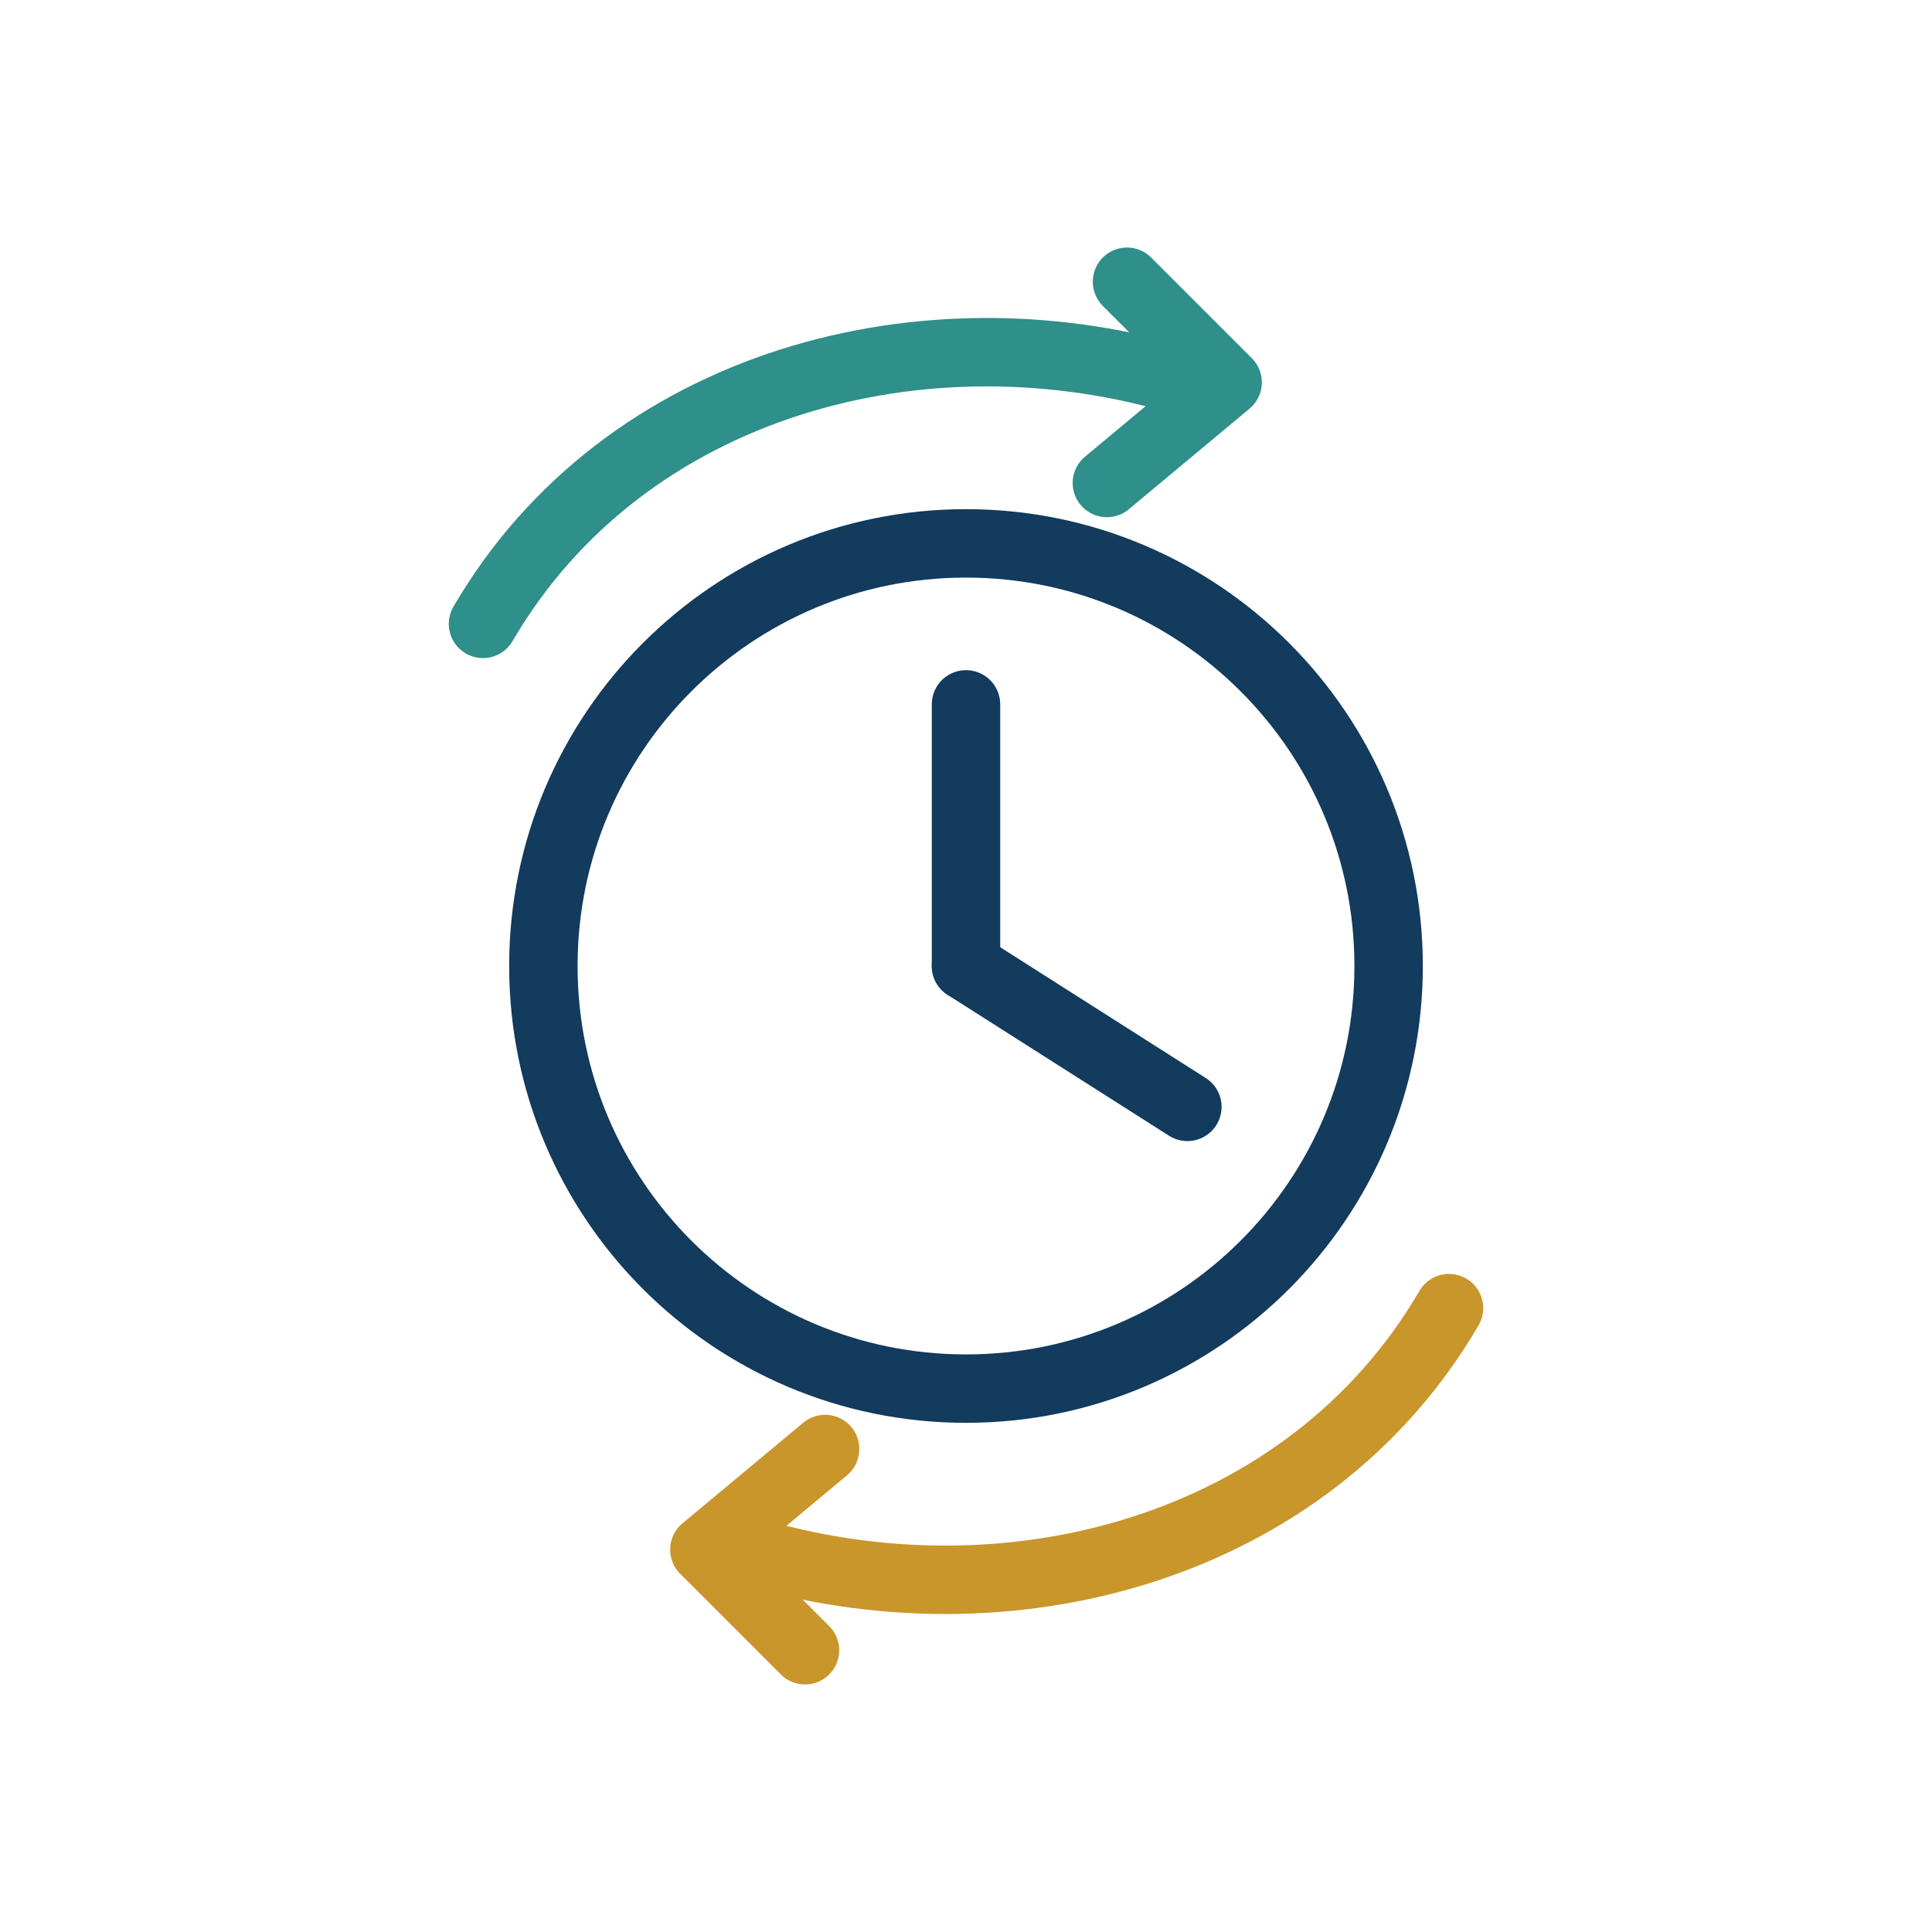
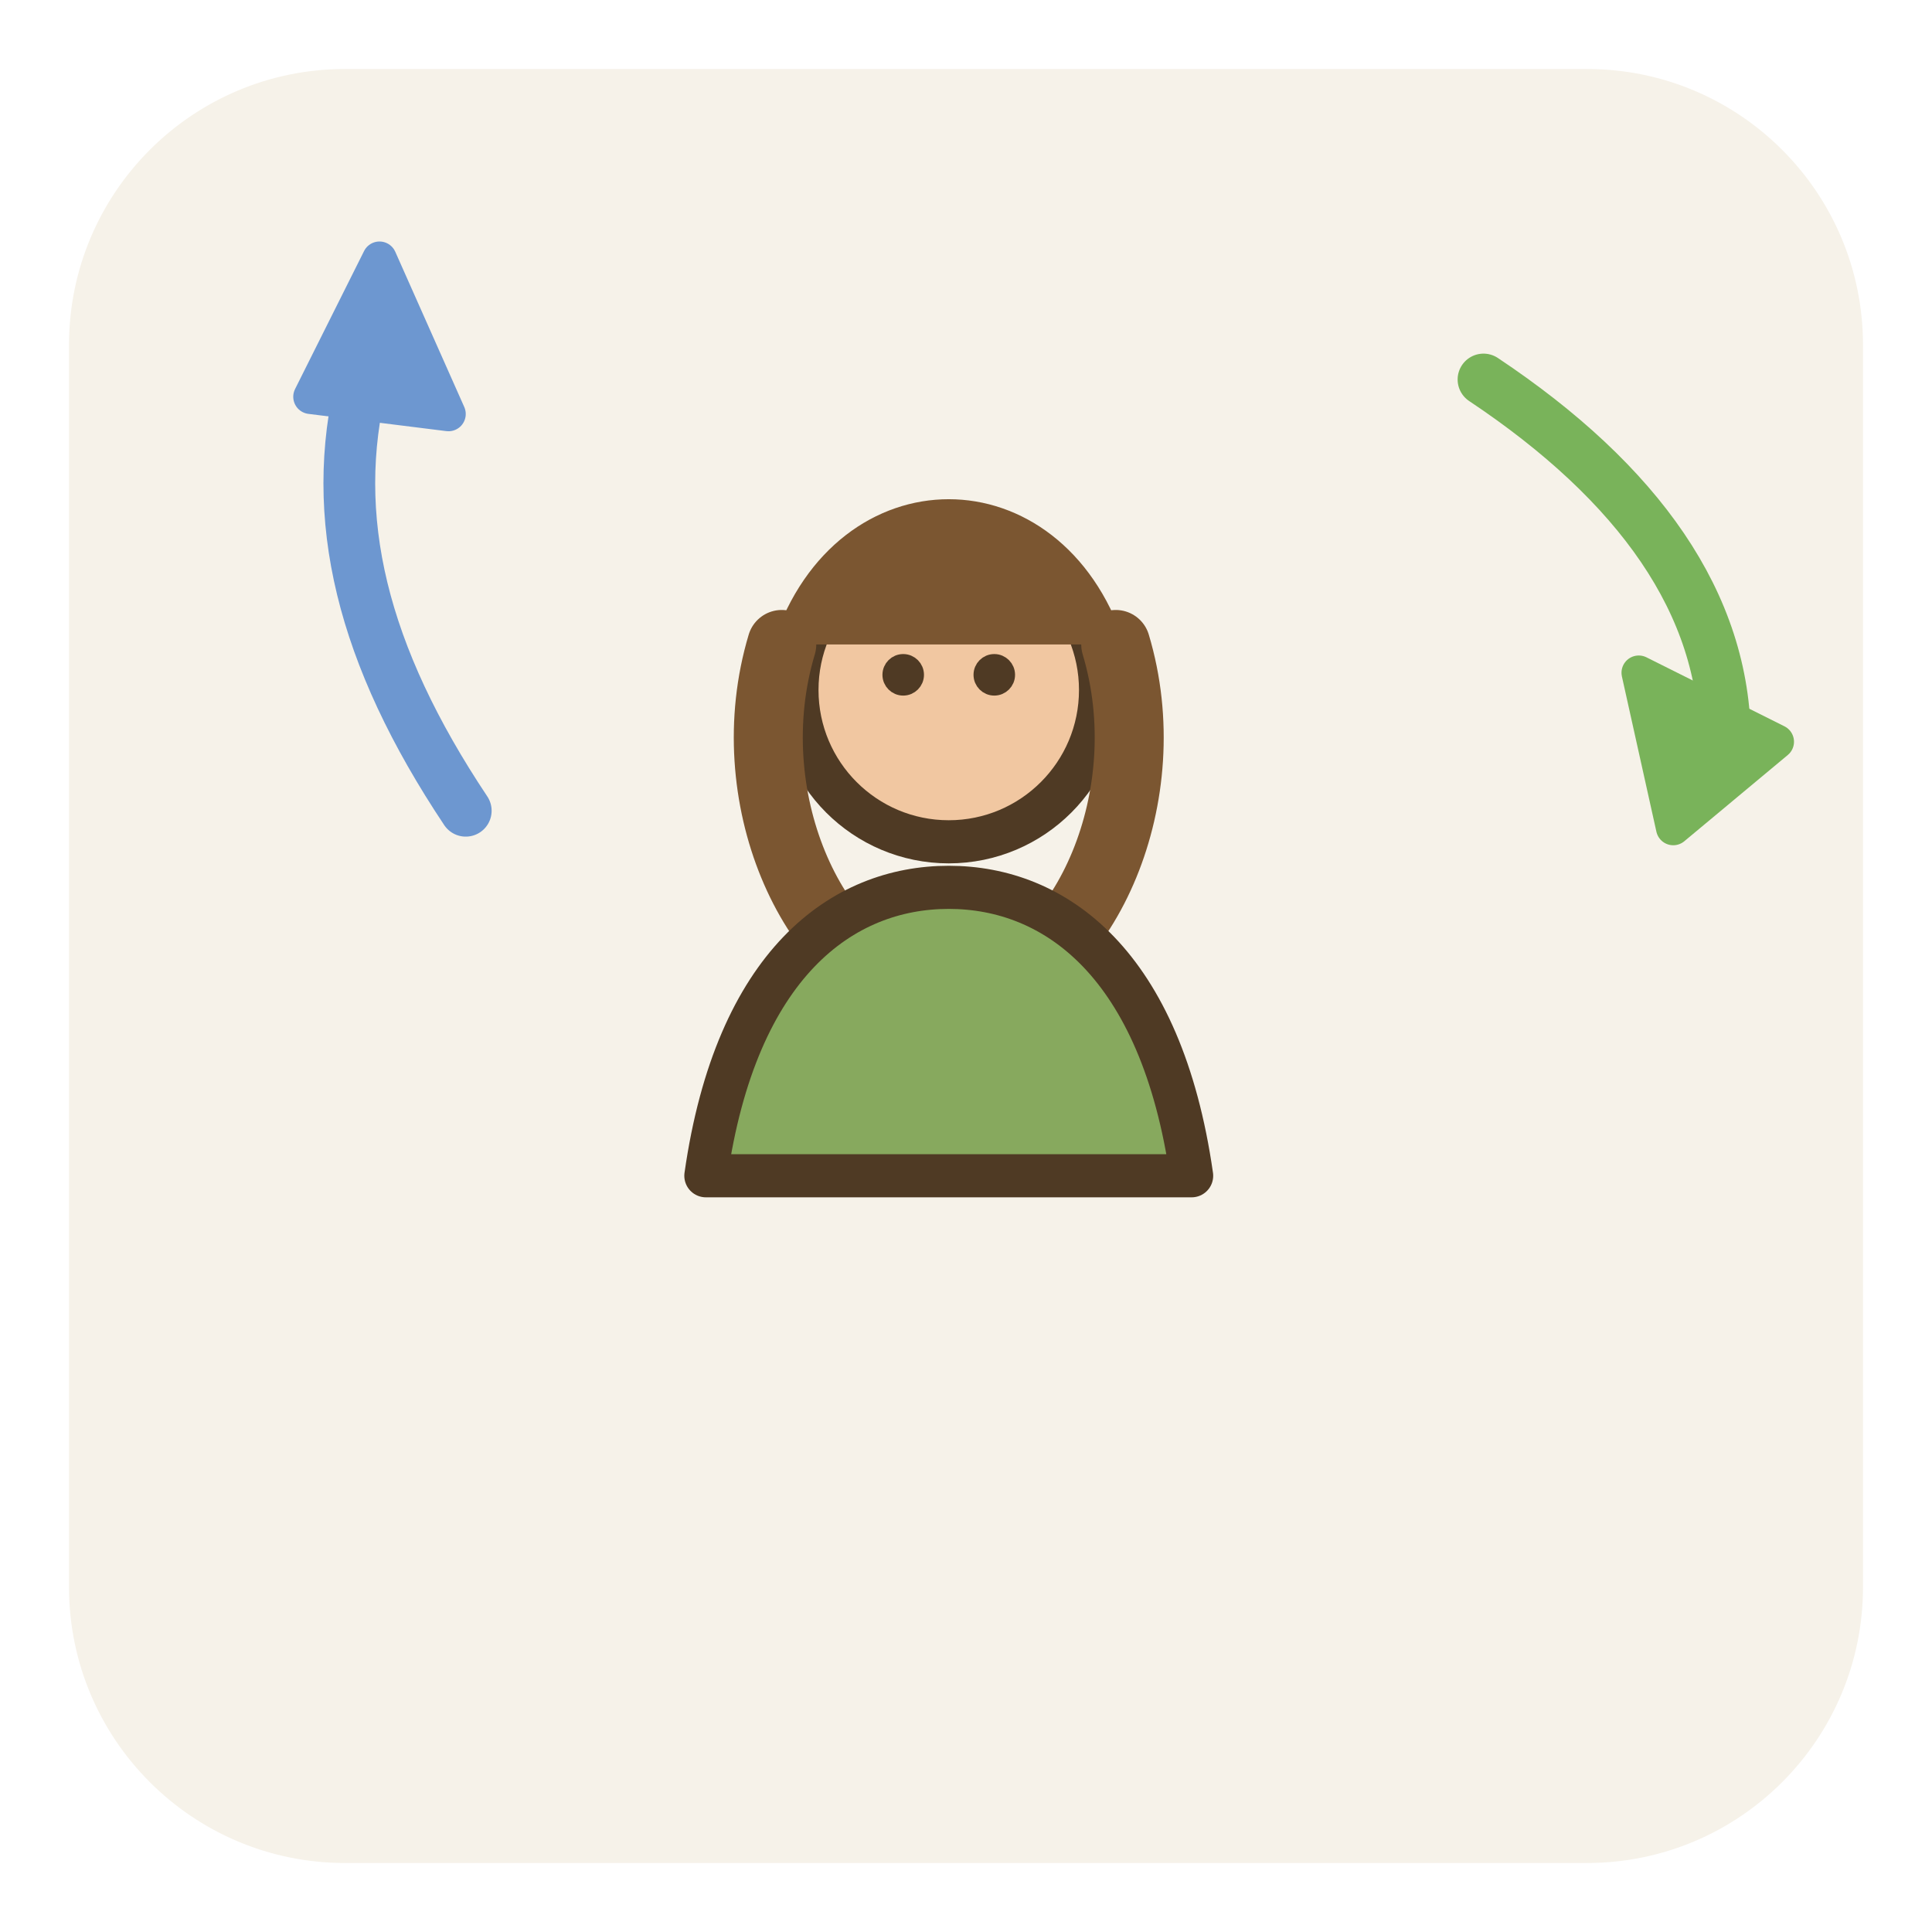
- <svg xmlns="http://www.w3.org/2000/svg" viewBox="0 0 96 96" role="img" aria-labelledby="t">
-   <g fill="none" stroke="#123B5D" stroke-width="3.4" stroke-linecap="round" stroke-linejoin="round">
-     <circle cx="48" cy="48" r="21" stroke="#123B5D" />
-     <line x1="48" y1="48" x2="48" y2="35" stroke="#123B5D" />
-     <line x1="48" y1="48" x2="59" y2="55" stroke="#123B5D" />
-     <path d="M24 31 C31 19 46 15 59 19" stroke="#2F8F8A" />
-     <polyline points="56,14 61,19 55,24" stroke="#2F8F8A" />
-     <path d="M72 65 C65 77 50 81 37 77" stroke="#C9962B" />
-     <polyline points="40,82 35,77 41,72" stroke="#C9962B" />
-   </g>
+ <svg xmlns="http://www.w3.org/2000/svg" viewBox="0 0 112 112" role="img" aria-labelledby="title">
+   <rect x="4" y="4" width="104" height="104" rx="16" fill="#F6F2E9" />
+   <circle cx="55" cy="40" r="8.8" fill="#F1C7A1" stroke="#4F3A24" stroke-width="2.5" />
+   <path d="M 45.32 37.36 C 42.68 46.16 47.08 55.84 53.24 57.6 M 64.68 37.36 C 67.32 46.16 62.92 55.84 56.76 57.6" fill="none" stroke="#7B5631" stroke-width="4" stroke-linecap="round" stroke-linejoin="round" />
+   <path d="M 45.32 37.36 C 48.84 26.8 61.16 26.8 64.68 37.36" fill="#7B5631" stroke="#7B5631" stroke-width="1" stroke-linecap="round" stroke-linejoin="round" />
+   <circle cx="52.36" cy="39.12" r="0.704" fill="#4F3A24" stroke="#4F3A24" stroke-width="1" />
+   <circle cx="57.64" cy="39.12" r="0.704" fill="#4F3A24" stroke="#4F3A24" stroke-width="1" />
+   <path d="M 52.36 43.52 C 55 45.28 57.64 43.52" fill="none" stroke="#4F3A24" stroke-width="1.5" stroke-linecap="round" stroke-linejoin="round" />
+   <path d="M 40.92 68.16 C 42.68 55.84 48.84 51.44 55 51.44 C 61.16 51.44 67.32 55.84 69.08 68.16 Z" fill="#87A95E" stroke="#4F3A24" stroke-width="2.5" stroke-linecap="round" stroke-linejoin="round" />
+   <path d="M 27 47 C 21 38 19 30 21 22" fill="none" stroke="#6D97D0" stroke-width="3" stroke-linecap="round" stroke-linejoin="round" />
+   <polygon points="18,23 22,15 26,24" fill="#6D97D0" stroke="#6D97D0" stroke-width="2" stroke-linejoin="round" />
+   <path d="M 86 22 C 95 28 100 35 100 43" fill="none" stroke="#79B35A" stroke-width="3" stroke-linecap="round" stroke-linejoin="round" />
+   <polygon points="95,39 103,43 97,48" fill="#79B35A" stroke="#79B35A" stroke-width="2" stroke-linejoin="round" />
</svg>
